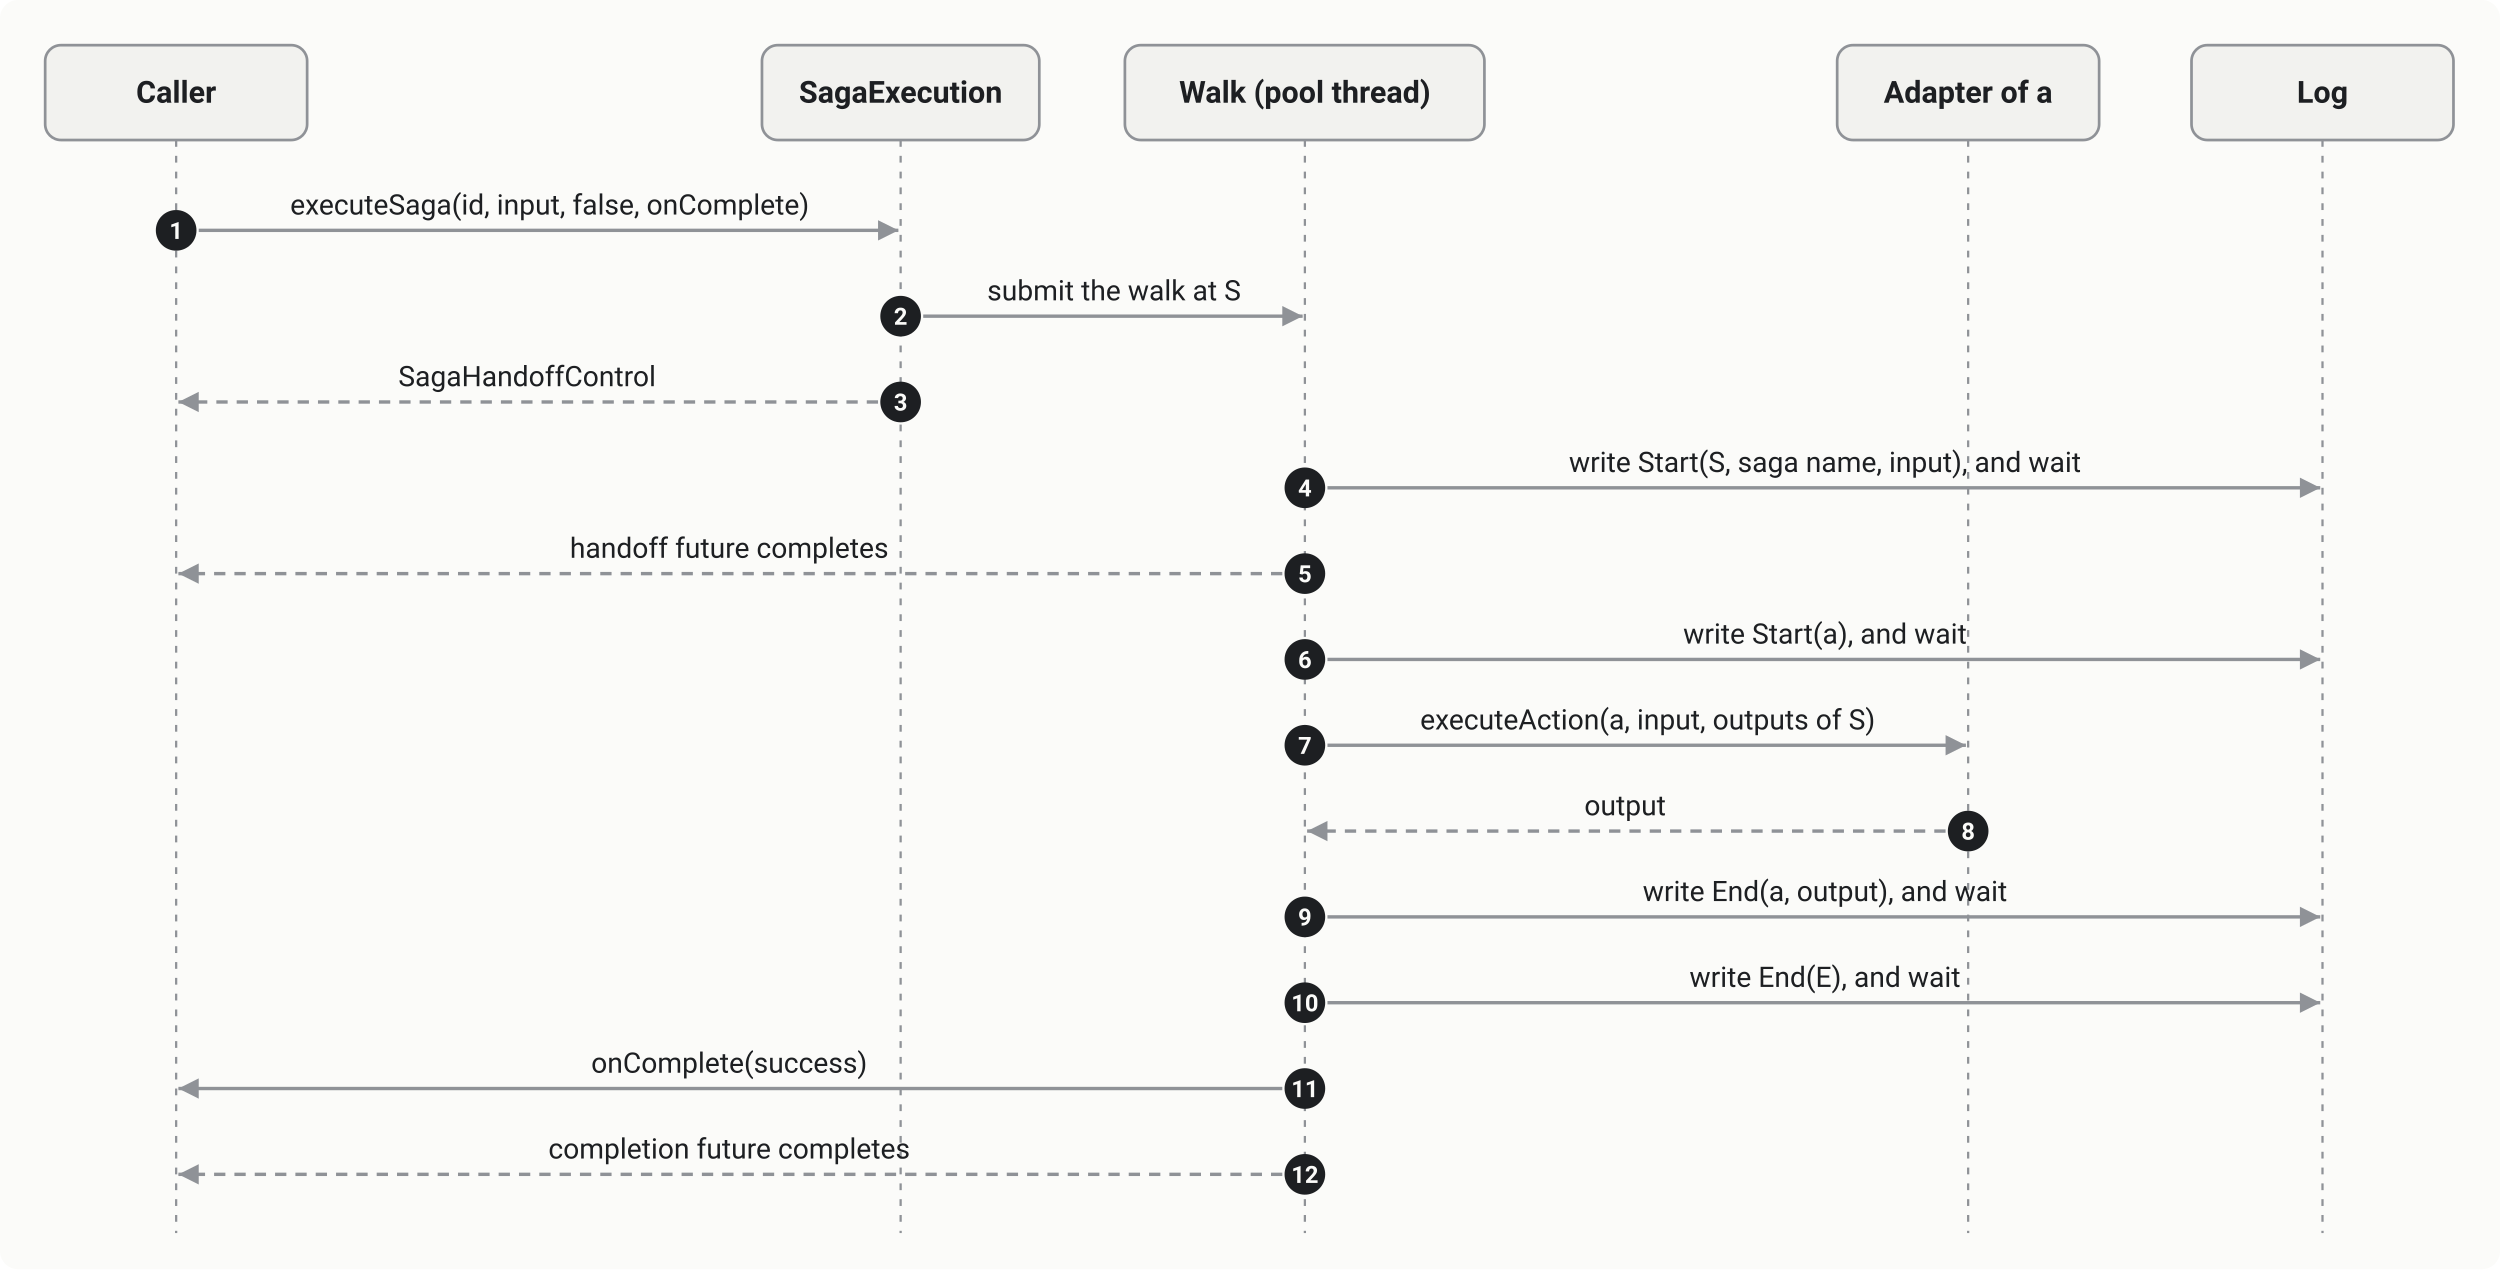
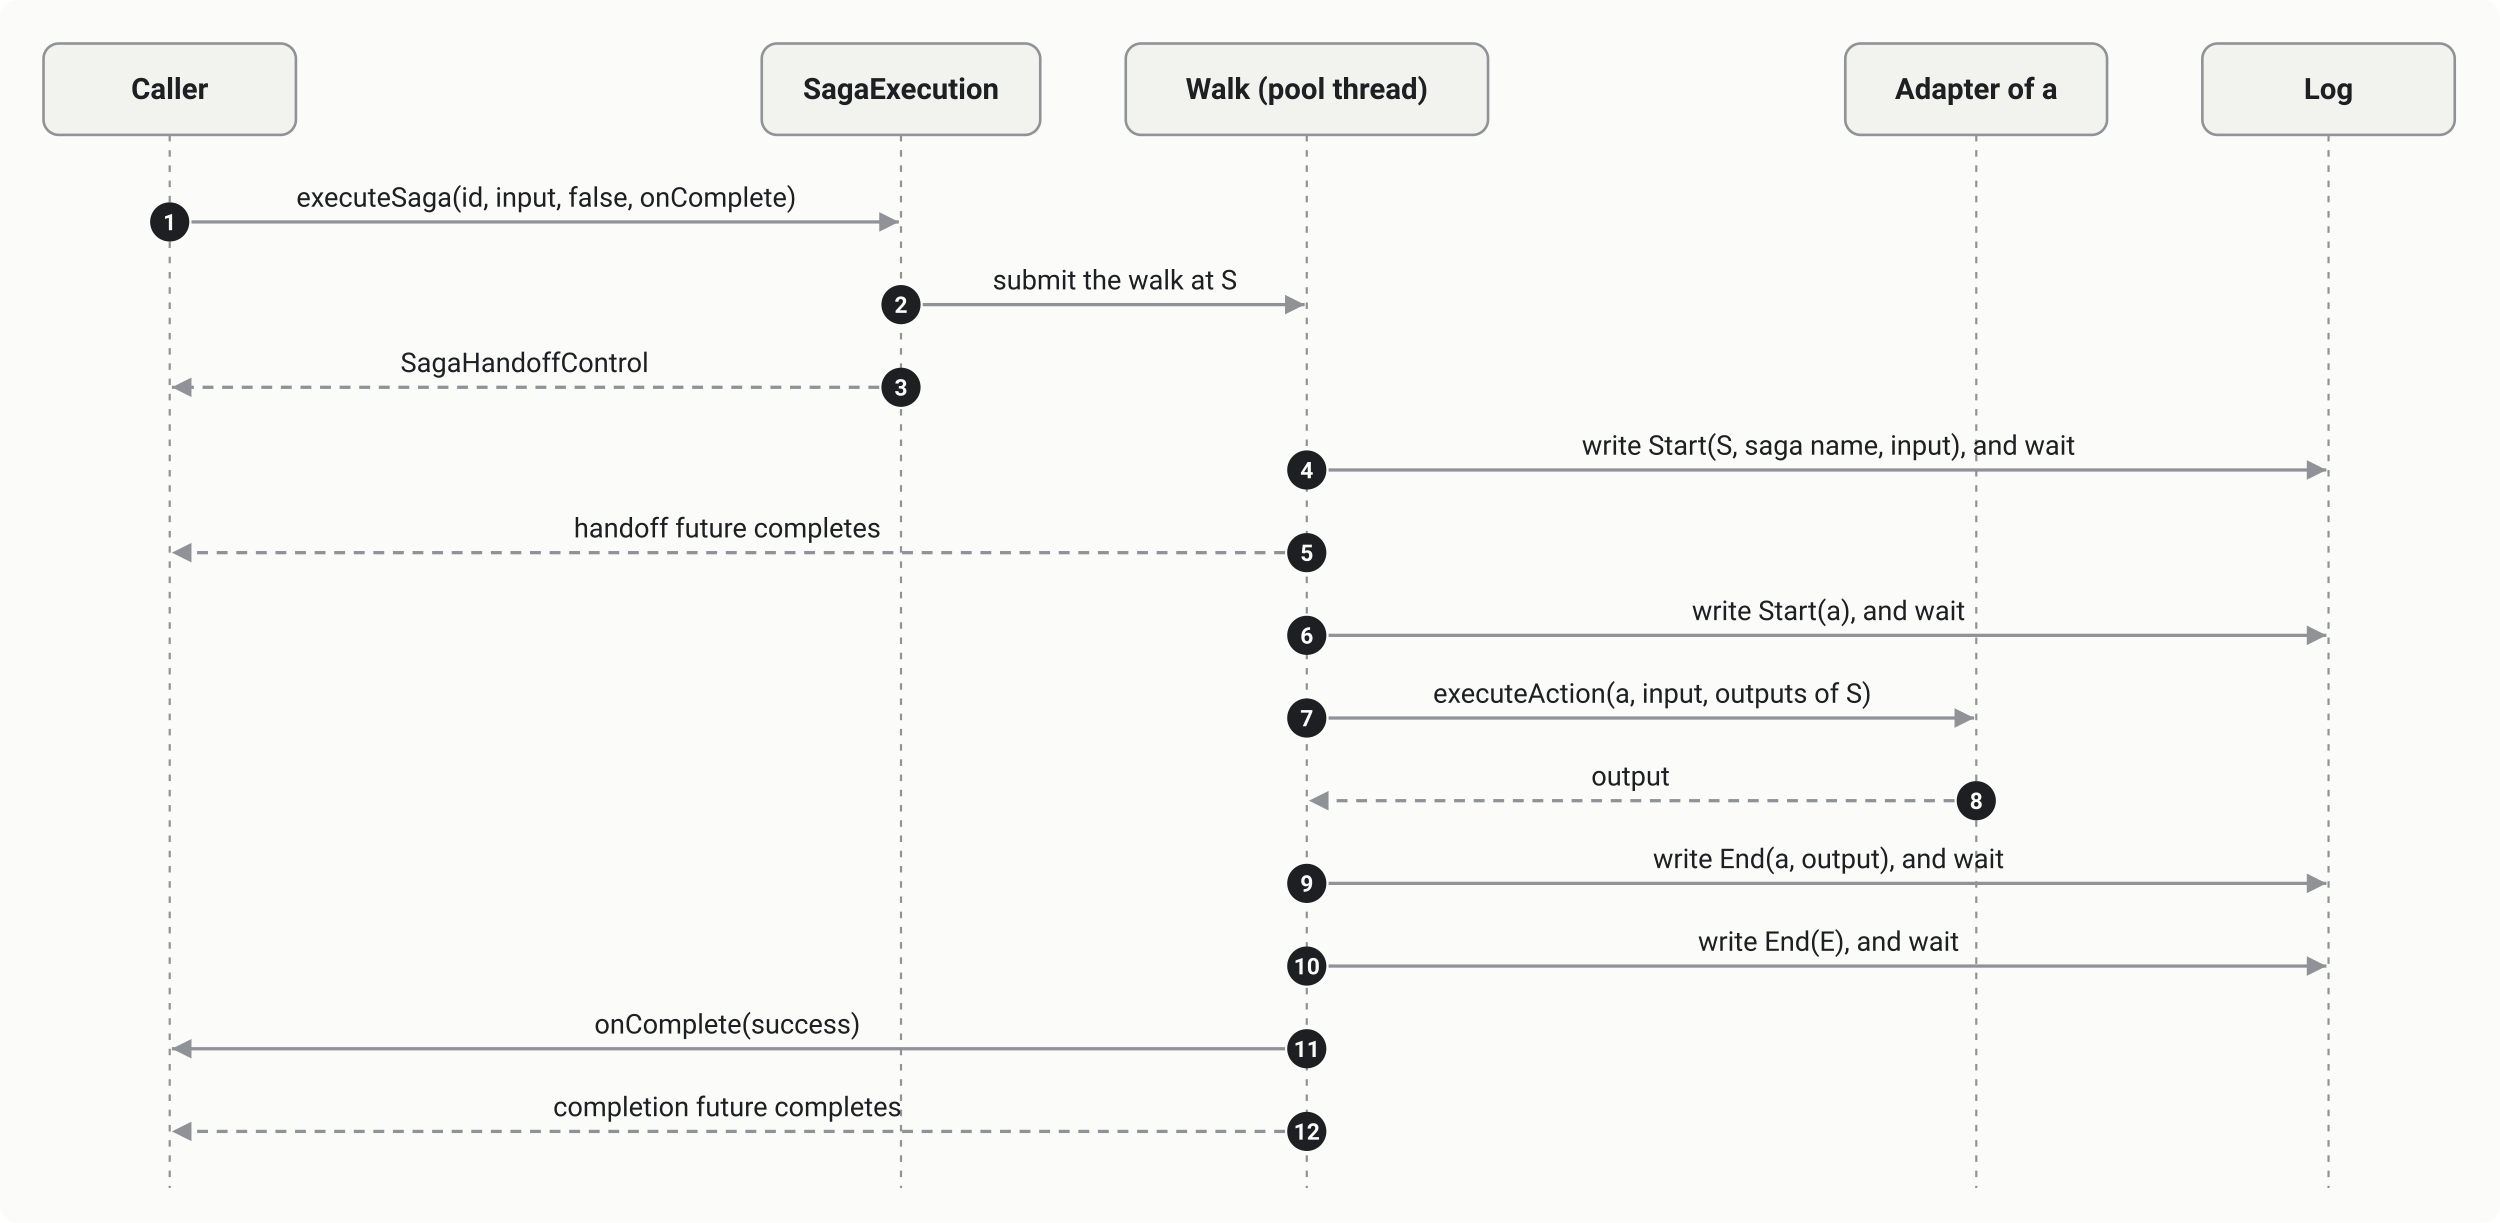
- <svg xmlns="http://www.w3.org/2000/svg" viewBox="0 0 1107 562" width="1107" height="562" role="img" aria-labelledby="success-title success-desc">
+ <svg xmlns="http://www.w3.org/2000/svg" viewBox="0 0 1149 562" width="1149" height="562" role="img" aria-labelledby="success-title success-desc">
  <style>
.bg{fill:#fbfbf9}
.box{fill:#f2f2ef;stroke:#8f9297;stroke-width:1.2}
.lib{fill:#fbe9ea;stroke:#b3262c;stroke-width:1.5}
.frame{fill:none;stroke:#8f9297;stroke-width:1.2;stroke-dasharray:6 4}
.frame-lib{fill:none;stroke:#b3262c;stroke-width:1.4;stroke-dasharray:6 4}
.group{fill:none;stroke:#8f9297;stroke-width:1.1}
.tab{fill:#f2f2ef;stroke:#8f9297;stroke-width:1.1}
.divider{stroke:#8f9297;stroke-width:1;stroke-dasharray:4 4}
.lifeline{stroke:#8f9297;stroke-width:1;stroke-dasharray:3 4}
.edge{fill:none;stroke:#8f9297;stroke-width:1.5}
.dash{stroke-dasharray:5 4}
.fail{stroke:#b3262c}
.head{fill:#8f9297}
.head-fail{fill:none;stroke:#b3262c;stroke-width:1.8}
.note{fill:#fff7e0;stroke:#d9c17a;stroke-width:1}
.num{fill:#1d1f22}
.num-text{fill:#fbfbf9;font-size:10.5px;font-weight:700}
text{fill:#1d1f22;font-family:ui-sans-serif,system-ui,-apple-system,'Segoe UI',Roboto,sans-serif;font-size:13px}
.title{font-size:13.5px;font-weight:650}
.small{fill:#55595f;font-size:11.5px}
.label{font-size:12.5px}
.mono{font-family:ui-monospace,'SF Mono',Menlo,Consolas,monospace;font-size:12.5px}
.accent{fill:#b3262c}
.ok{fill:#1f7a4d}
@media (prefers-color-scheme: dark){
.bg{fill:#121315}
.box{fill:#202226;stroke:#7b7f86;stroke-width:1.2}
.lib{fill:#3a1c1e;stroke:#f06a70;stroke-width:1.5}
.frame{fill:none;stroke:#7b7f86;stroke-width:1.2;stroke-dasharray:6 4}
.frame-lib{fill:none;stroke:#f06a70;stroke-width:1.4;stroke-dasharray:6 4}
.group{fill:none;stroke:#7b7f86;stroke-width:1.1}
.tab{fill:#202226;stroke:#7b7f86;stroke-width:1.1}
.divider{stroke:#7b7f86;stroke-width:1;stroke-dasharray:4 4}
.lifeline{stroke:#7b7f86;stroke-width:1;stroke-dasharray:3 4}
.edge{fill:none;stroke:#7b7f86;stroke-width:1.5}
.dash{stroke-dasharray:5 4}
.fail{stroke:#ff8a8f}
.head{fill:#7b7f86}
.head-fail{fill:none;stroke:#ff8a8f;stroke-width:1.8}
.note{fill:#2b2617;stroke:#6b5c2c;stroke-width:1}
.num{fill:#e9e9e6}
.num-text{fill:#121315;font-size:10.5px;font-weight:700}
text{fill:#e9e9e6;font-family:ui-sans-serif,system-ui,-apple-system,'Segoe UI',Roboto,sans-serif;font-size:13px}
.title{font-size:13.5px;font-weight:650}
.small{fill:#a8aaad;font-size:11.5px}
.label{font-size:12.5px}
.mono{font-family:ui-monospace,'SF Mono',Menlo,Consolas,monospace;font-size:12.5px}
.accent{fill:#f06a70}
.ok{fill:#5fc995}
}
</style>
  <rect class="bg" width="100%" height="100%" rx="8" />
  <line class="lifeline" x1="78" y1="62" x2="78" y2="546" />
  <rect class="box" x="20" y="20" width="116" height="42" rx="7" />
  <text x="78" y="45.5" class="title" text-anchor="middle">Caller</text>
-   <line class="lifeline" x1="398.8" y1="62" x2="398.8" y2="546" />
-   <rect class="box" x="337.4" y="20" width="122.8" height="42" rx="7" />
-   <text x="398.8" y="45.5" class="title" text-anchor="middle">SagaExecution</text>
-   <line class="lifeline" x1="577.8" y1="62" x2="577.8" y2="546" />
-   <rect class="box" x="498.1" y="20" width="159.2" height="42" rx="7" />
-   <text x="577.8" y="45.5" class="title" text-anchor="middle">Walk (pool thread)</text>
-   <line class="lifeline" x1="871.5" y1="62" x2="871.5" y2="546" />
-   <rect class="box" x="813.5" y="20" width="116" height="42" rx="7" />
-   <text x="871.5" y="45.5" class="title" text-anchor="middle">Adapter of a</text>
-   <line class="lifeline" x1="1028.4" y1="62" x2="1028.4" y2="546" />
-   <rect class="box" x="970.4" y="20" width="116" height="42" rx="7" />
-   <text x="1028.4" y="45.5" class="title" text-anchor="middle">Log</text>
-   <line class="edge" x1="88" y1="102" x2="397.8" y2="102" />
-   <path class="head" d="M397.8,102 L388.8,106.5 L388.8,97.5 Z" />
-   <text x="243.4" y="95" class="label" text-anchor="middle">executeSaga(id, input, false, onComplete)</text>
+   <line class="lifeline" x1="414.1" y1="62" x2="414.1" y2="546" />
+   <rect class="box" x="350.1" y="20" width="128" height="42" rx="7" />
+   <text x="414.1" y="45.5" class="title" text-anchor="middle">SagaExecution</text>
+   <line class="lifeline" x1="600.6" y1="62" x2="600.6" y2="546" />
+   <rect class="box" x="517.4" y="20" width="166.5" height="42" rx="7" />
+   <text x="600.6" y="45.5" class="title" text-anchor="middle">Walk (pool thread)</text>
+   <line class="lifeline" x1="908.3" y1="62" x2="908.3" y2="546" />
+   <rect class="box" x="848.1" y="20" width="120.3" height="42" rx="7" />
+   <text x="908.3" y="45.5" class="title" text-anchor="middle">Adapter of a</text>
+   <line class="lifeline" x1="1070.2" y1="62" x2="1070.2" y2="546" />
+   <rect class="box" x="1012.2" y="20" width="116" height="42" rx="7" />
+   <text x="1070.2" y="45.5" class="title" text-anchor="middle">Log</text>
+   <line class="edge" x1="88" y1="102" x2="413.1" y2="102" />
+   <path class="head" d="M413.1,102 L404.1,106.5 L404.1,97.5 Z" />
+   <text x="251.1" y="95" class="label" text-anchor="middle">executeSaga(id, input, false, onComplete)</text>
  <circle class="num" cx="78" cy="102" r="9" />
  <text x="78" y="105.8" class="num-text" text-anchor="middle">1</text>
-   <line class="edge" x1="408.8" y1="140" x2="576.8" y2="140" />
-   <path class="head" d="M576.8,140 L567.8,144.5 L567.8,135.5 Z" />
-   <text x="493.3" y="133" class="label" text-anchor="middle">submit the walk at S</text>
-   <circle class="num" cx="398.8" cy="140" r="9" />
-   <text x="398.8" y="143.8" class="num-text" text-anchor="middle">2</text>
-   <line class="edge dash" x1="388.8" y1="178" x2="79" y2="178" />
+   <line class="edge" x1="424.1" y1="140" x2="599.6" y2="140" />
+   <path class="head" d="M599.6,140 L590.6,144.5 L590.6,135.5 Z" />
+   <text x="512.4" y="133" class="label" text-anchor="middle">submit the walk at S</text>
+   <circle class="num" cx="414.1" cy="140" r="9" />
+   <text x="414.1" y="143.8" class="num-text" text-anchor="middle">2</text>
+   <line class="edge dash" x1="404.1" y1="178" x2="79" y2="178" />
  <path class="head" d="M79,178 L88,173.5 L88,182.5 Z" />
-   <text x="233.4" y="171" class="label" text-anchor="middle">SagaHandoffControl</text>
-   <circle class="num" cx="398.8" cy="178" r="9" />
-   <text x="398.8" y="181.8" class="num-text" text-anchor="middle">3</text>
-   <line class="edge" x1="587.8" y1="216" x2="1027.4" y2="216" />
-   <path class="head" d="M1027.4,216 L1018.4,220.5 L1018.4,211.5 Z" />
-   <text x="808.1" y="209" class="label" text-anchor="middle">write Start(S, saga name, input), and wait</text>
-   <circle class="num" cx="577.8" cy="216" r="9" />
-   <text x="577.8" y="219.8" class="num-text" text-anchor="middle">4</text>
-   <line class="edge dash" x1="567.8" y1="254" x2="79" y2="254" />
+   <text x="241.1" y="171" class="label" text-anchor="middle">SagaHandoffControl</text>
+   <circle class="num" cx="414.1" cy="178" r="9" />
+   <text x="414.1" y="181.8" class="num-text" text-anchor="middle">3</text>
+   <line class="edge" x1="610.6" y1="216" x2="1069.2" y2="216" />
+   <path class="head" d="M1069.2,216 L1060.2,220.5 L1060.2,211.5 Z" />
+   <text x="840.4" y="209" class="label" text-anchor="middle">write Start(S, saga name, input), and wait</text>
+   <circle class="num" cx="600.6" cy="216" r="9" />
+   <text x="600.6" y="219.8" class="num-text" text-anchor="middle">4</text>
+   <line class="edge dash" x1="590.6" y1="254" x2="79" y2="254" />
  <path class="head" d="M79,254 L88,249.5 L88,258.5 Z" />
-   <text x="322.9" y="247" class="label" text-anchor="middle">handoff future completes</text>
-   <circle class="num" cx="577.8" cy="254" r="9" />
-   <text x="577.8" y="257.8" class="num-text" text-anchor="middle">5</text>
-   <line class="edge" x1="587.8" y1="292" x2="1027.4" y2="292" />
-   <path class="head" d="M1027.4,292 L1018.4,296.5 L1018.4,287.5 Z" />
-   <text x="808.1" y="285" class="label" text-anchor="middle">write Start(a), and wait</text>
-   <circle class="num" cx="577.8" cy="292" r="9" />
-   <text x="577.8" y="295.8" class="num-text" text-anchor="middle">6</text>
-   <line class="edge" x1="587.8" y1="330" x2="870.5" y2="330" />
-   <path class="head" d="M870.5,330 L861.5,334.5 L861.5,325.5 Z" />
-   <text x="729.6" y="323" class="label" text-anchor="middle">executeAction(a, input, outputs of S)</text>
-   <circle class="num" cx="577.8" cy="330" r="9" />
-   <text x="577.8" y="333.8" class="num-text" text-anchor="middle">7</text>
-   <line class="edge dash" x1="861.5" y1="368" x2="578.8" y2="368" />
-   <path class="head" d="M578.8,368 L587.8,363.5 L587.8,372.5 Z" />
-   <text x="719.6" y="361" class="label" text-anchor="middle">output</text>
-   <circle class="num" cx="871.5" cy="368" r="9" />
-   <text x="871.5" y="371.8" class="num-text" text-anchor="middle">8</text>
-   <line class="edge" x1="587.8" y1="406" x2="1027.4" y2="406" />
-   <path class="head" d="M1027.4,406 L1018.4,410.5 L1018.4,401.5 Z" />
-   <text x="808.1" y="399" class="label" text-anchor="middle">write End(a, output), and wait</text>
-   <circle class="num" cx="577.8" cy="406" r="9" />
-   <text x="577.8" y="409.8" class="num-text" text-anchor="middle">9</text>
-   <line class="edge" x1="587.8" y1="444" x2="1027.4" y2="444" />
-   <path class="head" d="M1027.4,444 L1018.4,448.5 L1018.4,439.5 Z" />
-   <text x="808.1" y="437" class="label" text-anchor="middle">write End(E), and wait</text>
-   <circle class="num" cx="577.8" cy="444" r="9" />
-   <text x="577.8" y="447.8" class="num-text" text-anchor="middle">10</text>
-   <line class="edge" x1="567.8" y1="482" x2="79" y2="482" />
+   <text x="334.3" y="247" class="label" text-anchor="middle">handoff future completes</text>
+   <circle class="num" cx="600.6" cy="254" r="9" />
+   <text x="600.6" y="257.8" class="num-text" text-anchor="middle">5</text>
+   <line class="edge" x1="610.6" y1="292" x2="1069.2" y2="292" />
+   <path class="head" d="M1069.2,292 L1060.2,296.5 L1060.2,287.5 Z" />
+   <text x="840.4" y="285" class="label" text-anchor="middle">write Start(a), and wait</text>
+   <circle class="num" cx="600.6" cy="292" r="9" />
+   <text x="600.6" y="295.8" class="num-text" text-anchor="middle">6</text>
+   <line class="edge" x1="610.6" y1="330" x2="907.3" y2="330" />
+   <path class="head" d="M907.3,330 L898.3,334.5 L898.3,325.5 Z" />
+   <text x="759.4" y="323" class="label" text-anchor="middle">executeAction(a, input, outputs of S)</text>
+   <circle class="num" cx="600.6" cy="330" r="9" />
+   <text x="600.6" y="333.8" class="num-text" text-anchor="middle">7</text>
+   <line class="edge dash" x1="898.3" y1="368" x2="601.6" y2="368" />
+   <path class="head" d="M601.6,368 L610.6,363.5 L610.6,372.5 Z" />
+   <text x="749.4" y="361" class="label" text-anchor="middle">output</text>
+   <circle class="num" cx="908.3" cy="368" r="9" />
+   <text x="908.3" y="371.8" class="num-text" text-anchor="middle">8</text>
+   <line class="edge" x1="610.6" y1="406" x2="1069.2" y2="406" />
+   <path class="head" d="M1069.2,406 L1060.2,410.5 L1060.2,401.5 Z" />
+   <text x="840.4" y="399" class="label" text-anchor="middle">write End(a, output), and wait</text>
+   <circle class="num" cx="600.6" cy="406" r="9" />
+   <text x="600.6" y="409.8" class="num-text" text-anchor="middle">9</text>
+   <line class="edge" x1="610.6" y1="444" x2="1069.2" y2="444" />
+   <path class="head" d="M1069.2,444 L1060.2,448.5 L1060.2,439.5 Z" />
+   <text x="840.4" y="437" class="label" text-anchor="middle">write End(E), and wait</text>
+   <circle class="num" cx="600.6" cy="444" r="9" />
+   <text x="600.6" y="447.8" class="num-text" text-anchor="middle">10</text>
+   <line class="edge" x1="590.6" y1="482" x2="79" y2="482" />
  <path class="head" d="M79,482 L88,477.5 L88,486.5 Z" />
-   <text x="322.9" y="475" class="label" text-anchor="middle">onComplete(success)</text>
-   <circle class="num" cx="577.8" cy="482" r="9" />
-   <text x="577.8" y="485.8" class="num-text" text-anchor="middle">11</text>
-   <line class="edge dash" x1="567.8" y1="520" x2="79" y2="520" />
+   <text x="334.3" y="475" class="label" text-anchor="middle">onComplete(success)</text>
+   <circle class="num" cx="600.6" cy="482" r="9" />
+   <text x="600.6" y="485.8" class="num-text" text-anchor="middle">11</text>
+   <line class="edge dash" x1="590.6" y1="520" x2="79" y2="520" />
  <path class="head" d="M79,520 L88,515.5 L88,524.5 Z" />
-   <text x="322.9" y="513" class="label" text-anchor="middle">completion future completes</text>
-   <circle class="num" cx="577.8" cy="520" r="9" />
-   <text x="577.8" y="523.8" class="num-text" text-anchor="middle">12</text>
+   <text x="334.3" y="513" class="label" text-anchor="middle">completion future completes</text>
+   <circle class="num" cx="600.6" cy="520" r="9" />
+   <text x="600.6" y="523.8" class="num-text" text-anchor="middle">12</text>
</svg>
